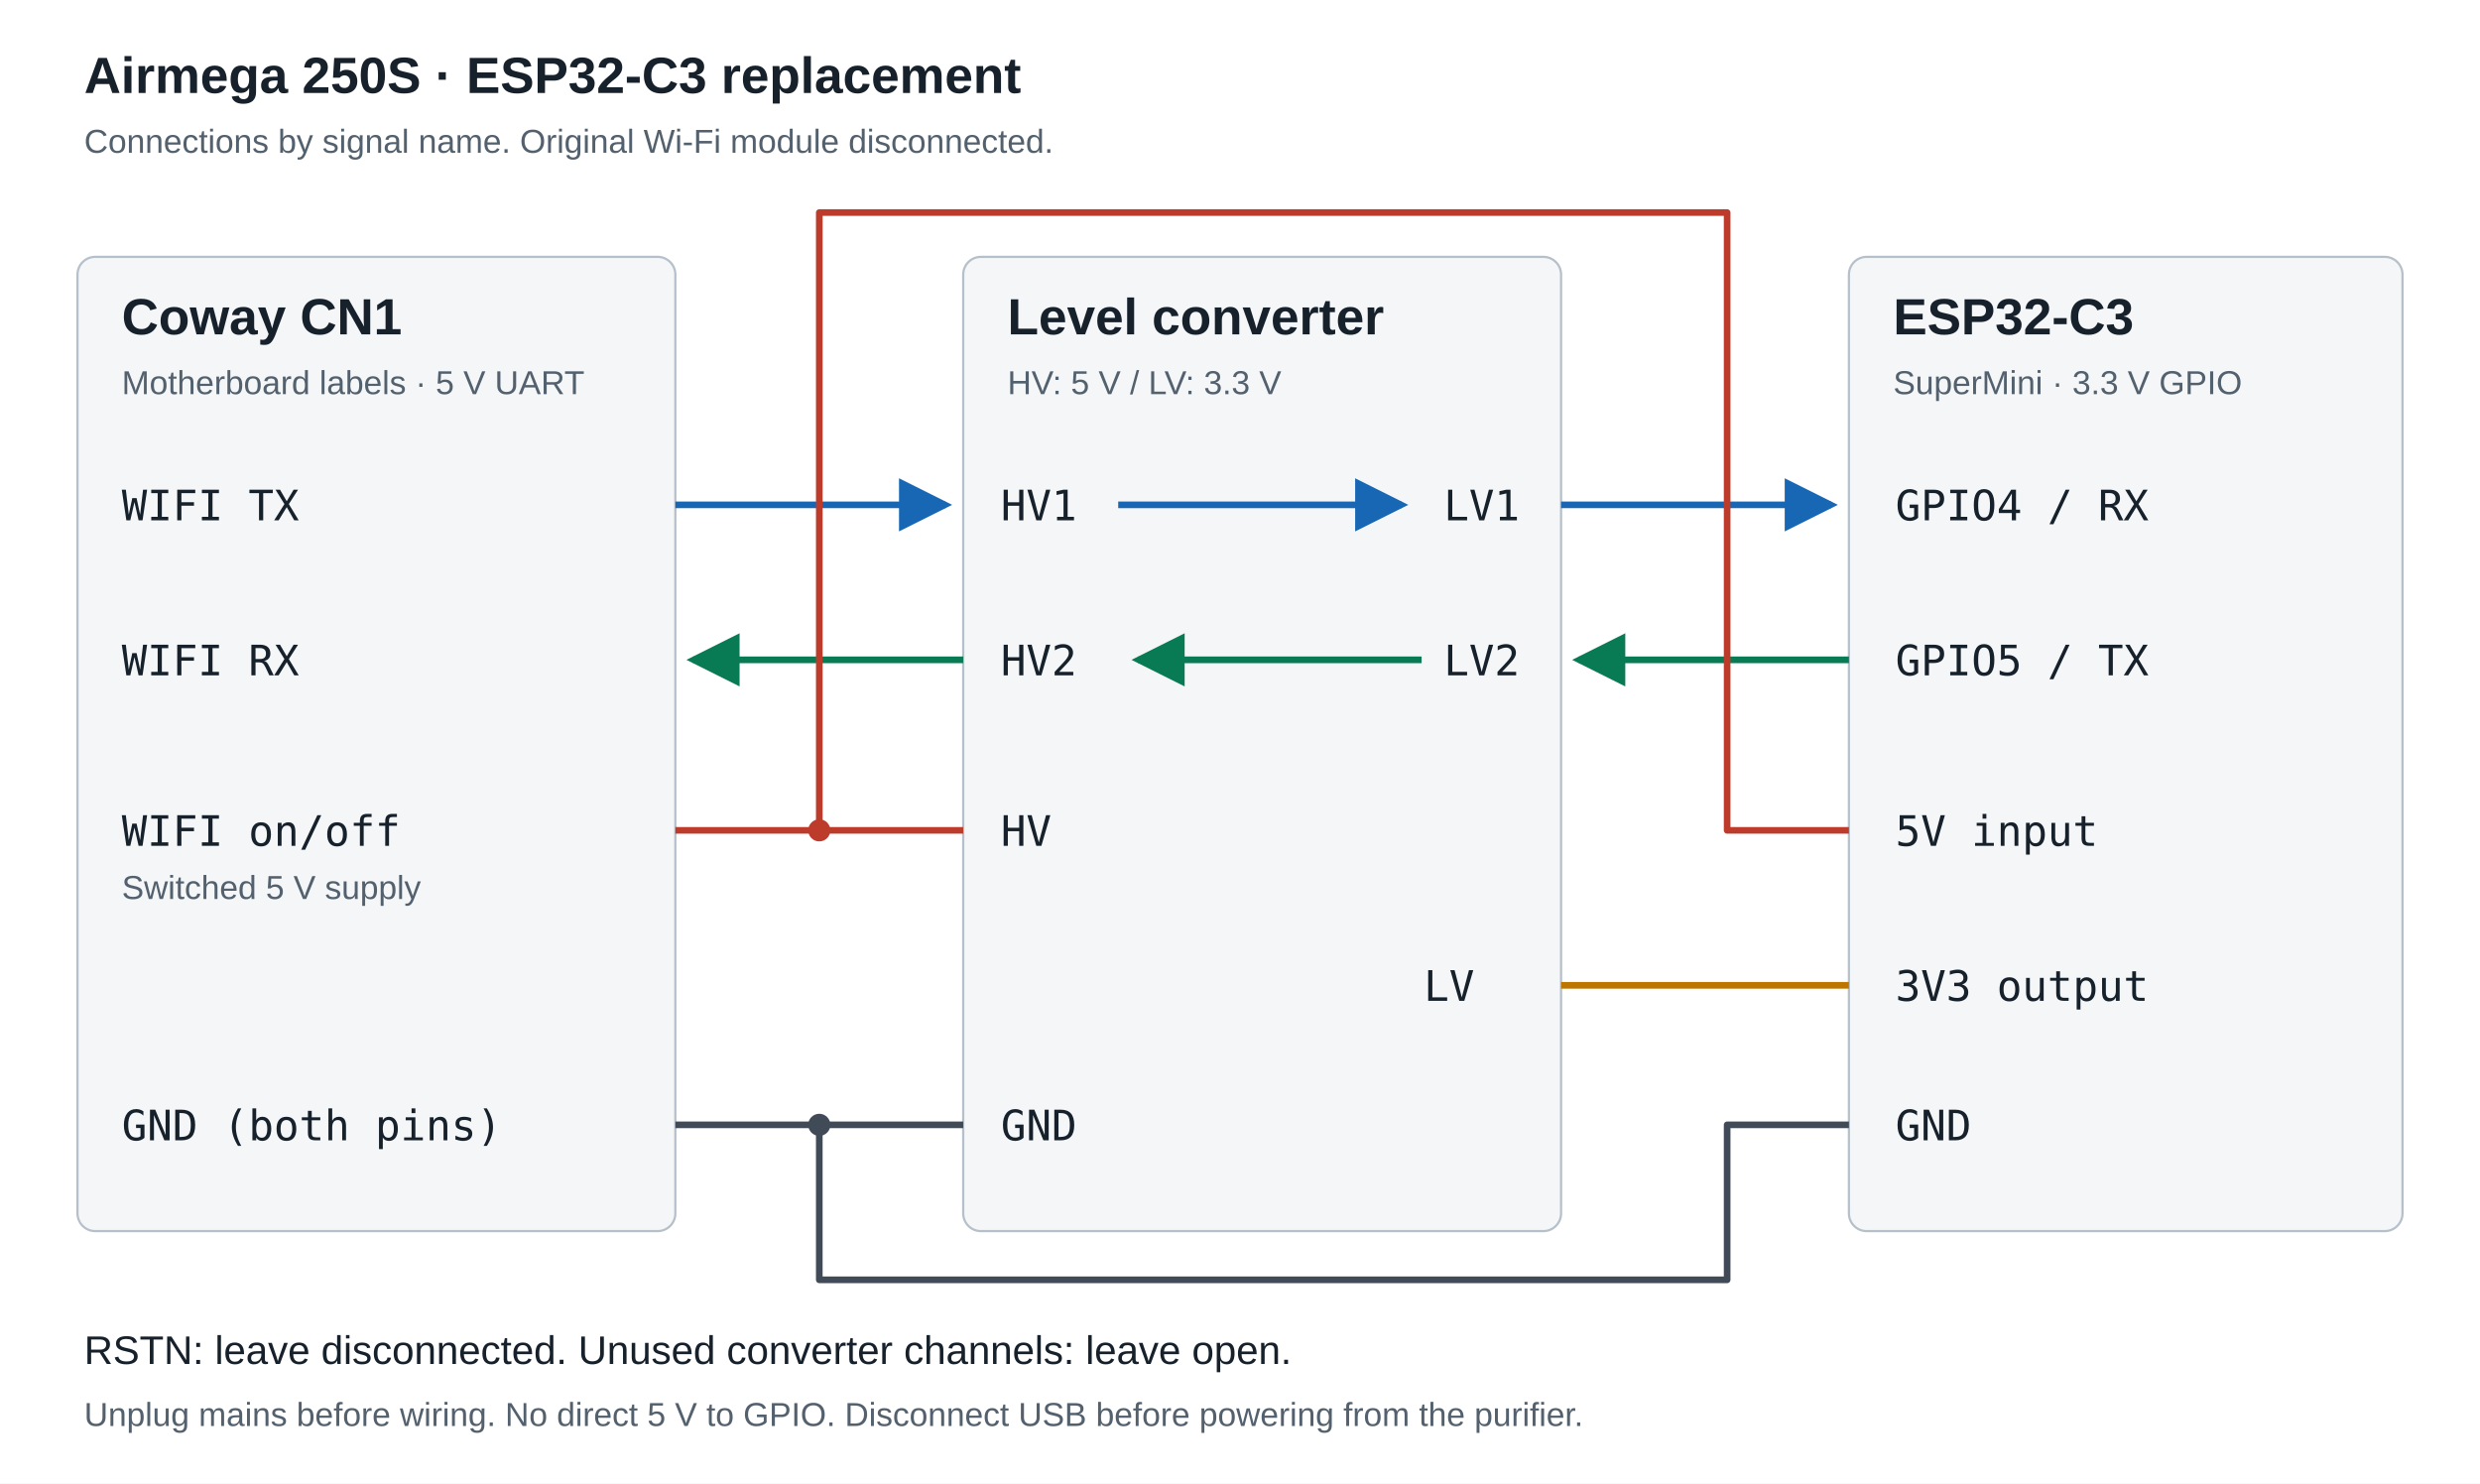
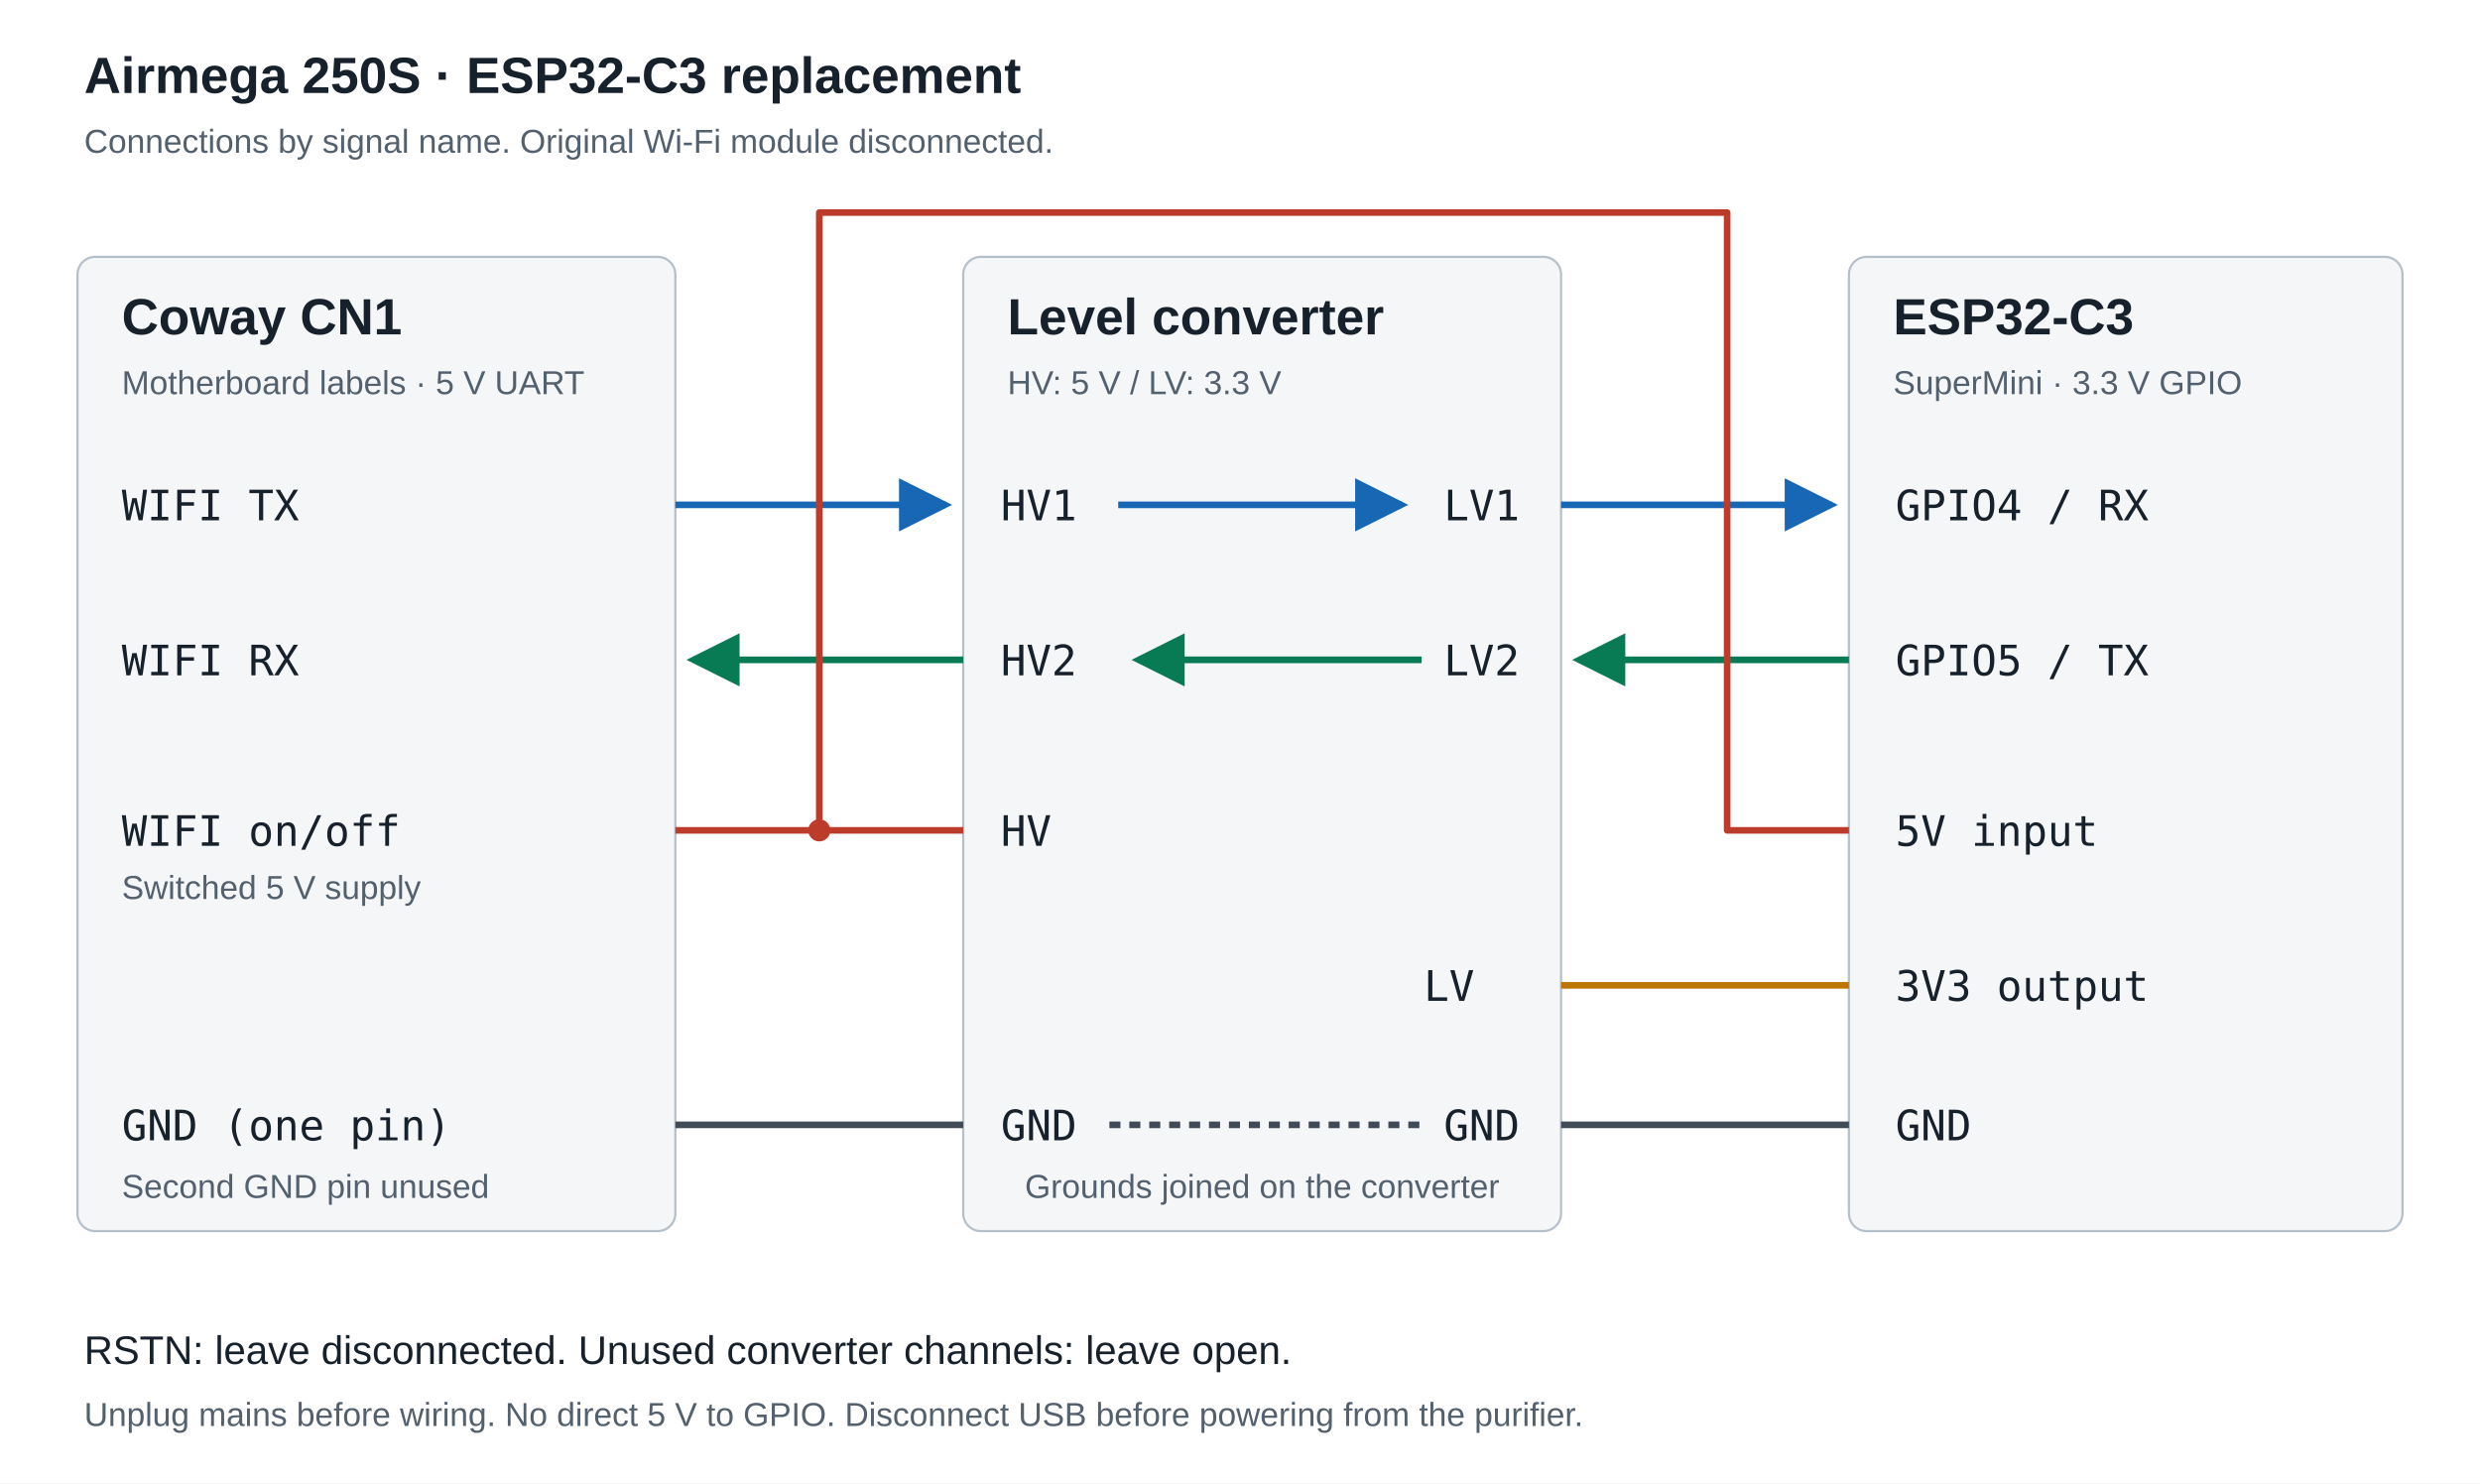
<svg xmlns="http://www.w3.org/2000/svg" width="1120" height="670" viewBox="0 0 1120 670" role="img" aria-labelledby="title desc">
  <defs>
    <marker id="blue-arrow" markerWidth="9" markerHeight="9" refX="7" refY="4" orient="auto">
      <path d="M0 0L8 4L0 8Z" fill="#1767b4" />
    </marker>
    <marker id="green-arrow" markerWidth="9" markerHeight="9" refX="7" refY="4" orient="auto">
      <path d="M0 0L8 4L0 8Z" fill="#087a54" />
    </marker>
    <style>text{font-family:Arial,sans-serif;fill:#17212b;font-size:18px}.heading{font-size:23px;font-weight:bold}.small{font-size:15px;fill:#53606d}.pin{font-family:monospace;font-size:19px}.wire{fill:none;stroke-width:3;stroke-linejoin:round}</style>
  </defs>
  <rect width="1120" height="670" fill="#fff" />
  <text x="38" y="42" class="heading">Airmega 250S · ESP32-C3 replacement</text>
  <text x="38" y="69" class="small">Connections by signal name. Original Wi-Fi module disconnected.</text>
  <rect x="35" y="116" width="270" height="440" rx="8" fill="#f4f6f8" stroke="#b5c0ca" />
  <rect x="435" y="116" width="270" height="440" rx="8" fill="#f4f6f8" stroke="#b5c0ca" />
  <rect x="835" y="116" width="250" height="440" rx="8" fill="#f4f6f8" stroke="#b5c0ca" />
  <text x="55" y="151" class="heading">Coway CN1</text>
  <text x="55" y="178" class="small">Motherboard labels · 5 V UART</text>
  <text x="455" y="151" class="heading">Level converter</text>
  <text x="455" y="178" class="small">HV: 5 V / LV: 3.3 V</text>
  <text x="855" y="151" class="heading">ESP32-C3</text>
  <text x="855" y="178" class="small">SuperMini · 3.3 V GPIO</text>
  <text x="55" y="235" class="pin">WIFI TX</text>
  <text x="452" y="235" class="pin">HV1</text>
  <text x="652" y="235" class="pin">LV1</text>
  <text x="856" y="235" class="pin">GPIO4 / RX</text>
  <path class="wire" stroke="#1767b4" marker-end="url(#blue-arrow)" d="M305 228H427" />
  <path class="wire" stroke="#1767b4" marker-end="url(#blue-arrow)" d="M505 228H633" />
  <path class="wire" stroke="#1767b4" marker-end="url(#blue-arrow)" d="M705 228H827" />
  <text x="55" y="305" class="pin">WIFI RX</text>
  <text x="452" y="305" class="pin">HV2</text>
  <text x="652" y="305" class="pin">LV2</text>
  <text x="856" y="305" class="pin">GPIO5 / TX</text>
  <path class="wire" stroke="#087a54" marker-end="url(#green-arrow)" d="M435 298H313" />
  <path class="wire" stroke="#087a54" marker-end="url(#green-arrow)" d="M642 298H514" />
  <path class="wire" stroke="#087a54" marker-end="url(#green-arrow)" d="M835 298H713" />
  <text x="55" y="382" class="pin">WIFI on/off</text>
  <text x="55" y="406" class="small">Switched 5 V supply</text>
  <text x="452" y="382" class="pin">HV</text>
  <text x="856" y="382" class="pin">5V input</text>
  <path class="wire" stroke="#bc3b2b" d="M305 375H435M370 375V96H780V375H835" />
  <circle cx="370" cy="375" r="5" fill="#bc3b2b" />
  <text x="643" y="452" class="pin">LV</text>
  <text x="856" y="452" class="pin">3V3 output</text>
  <path class="wire" stroke="#bd7700" d="M705 445H835" />
-   <text x="55" y="515" class="pin">GND (both pins)</text>
+   <text x="55" y="515" class="pin">GND (one pin)</text>
+   <text x="55" y="541" class="small">Second GND pin unused</text>
  <text x="452" y="515" class="pin">GND</text>
+   <text x="652" y="515" class="pin">GND</text>
  <text x="856" y="515" class="pin">GND</text>
-   <path class="wire" stroke="#414b57" d="M305 508H435M370 508V578H780V508H835" />
-   <circle cx="370" cy="508" r="5" fill="#414b57" />
+   <path class="wire" stroke="#414b57" d="M305 508H435M705 508H835" />
+   <path class="wire" stroke="#414b57" stroke-dasharray="5 4" d="M501 508H642" />
+   <text x="570" y="541" text-anchor="middle" class="small">Grounds joined on the converter</text>
  <text x="38" y="616">RSTN: leave disconnected. Unused converter channels: leave open.</text>
  <text x="38" y="644" class="small">Unplug mains before wiring. No direct 5 V to GPIO. Disconnect USB before powering from the purifier.</text>
</svg>
